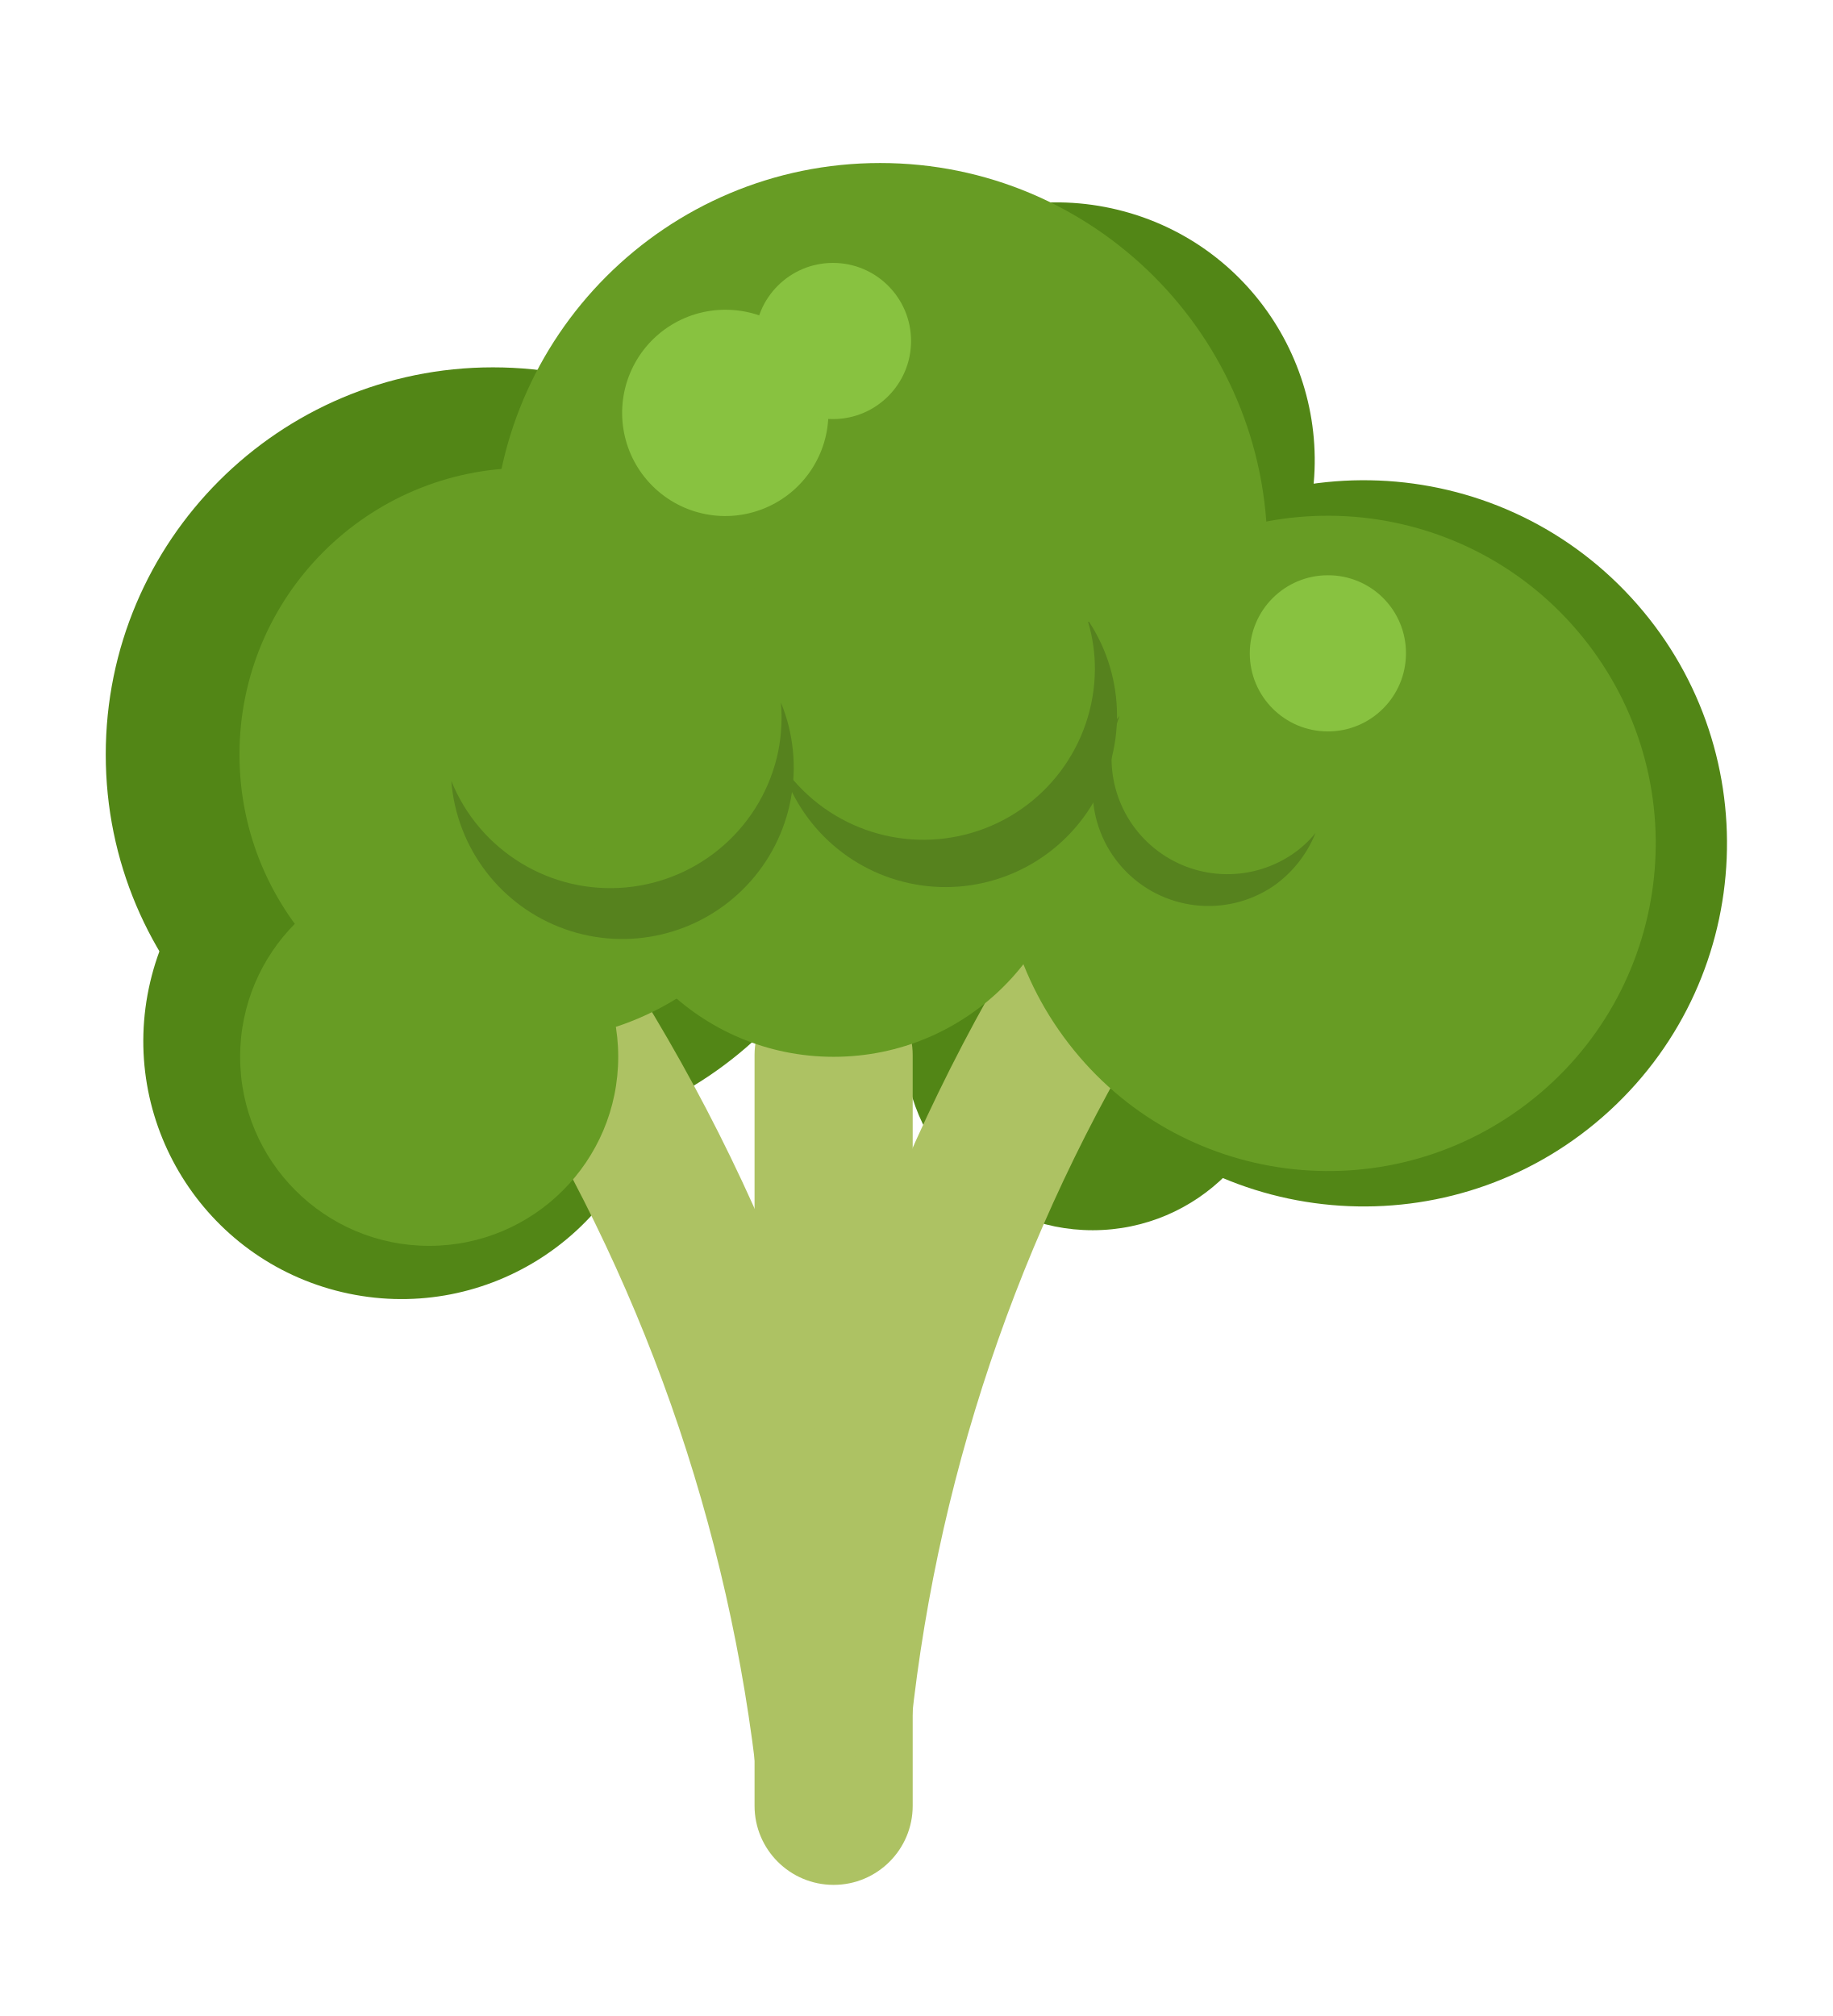
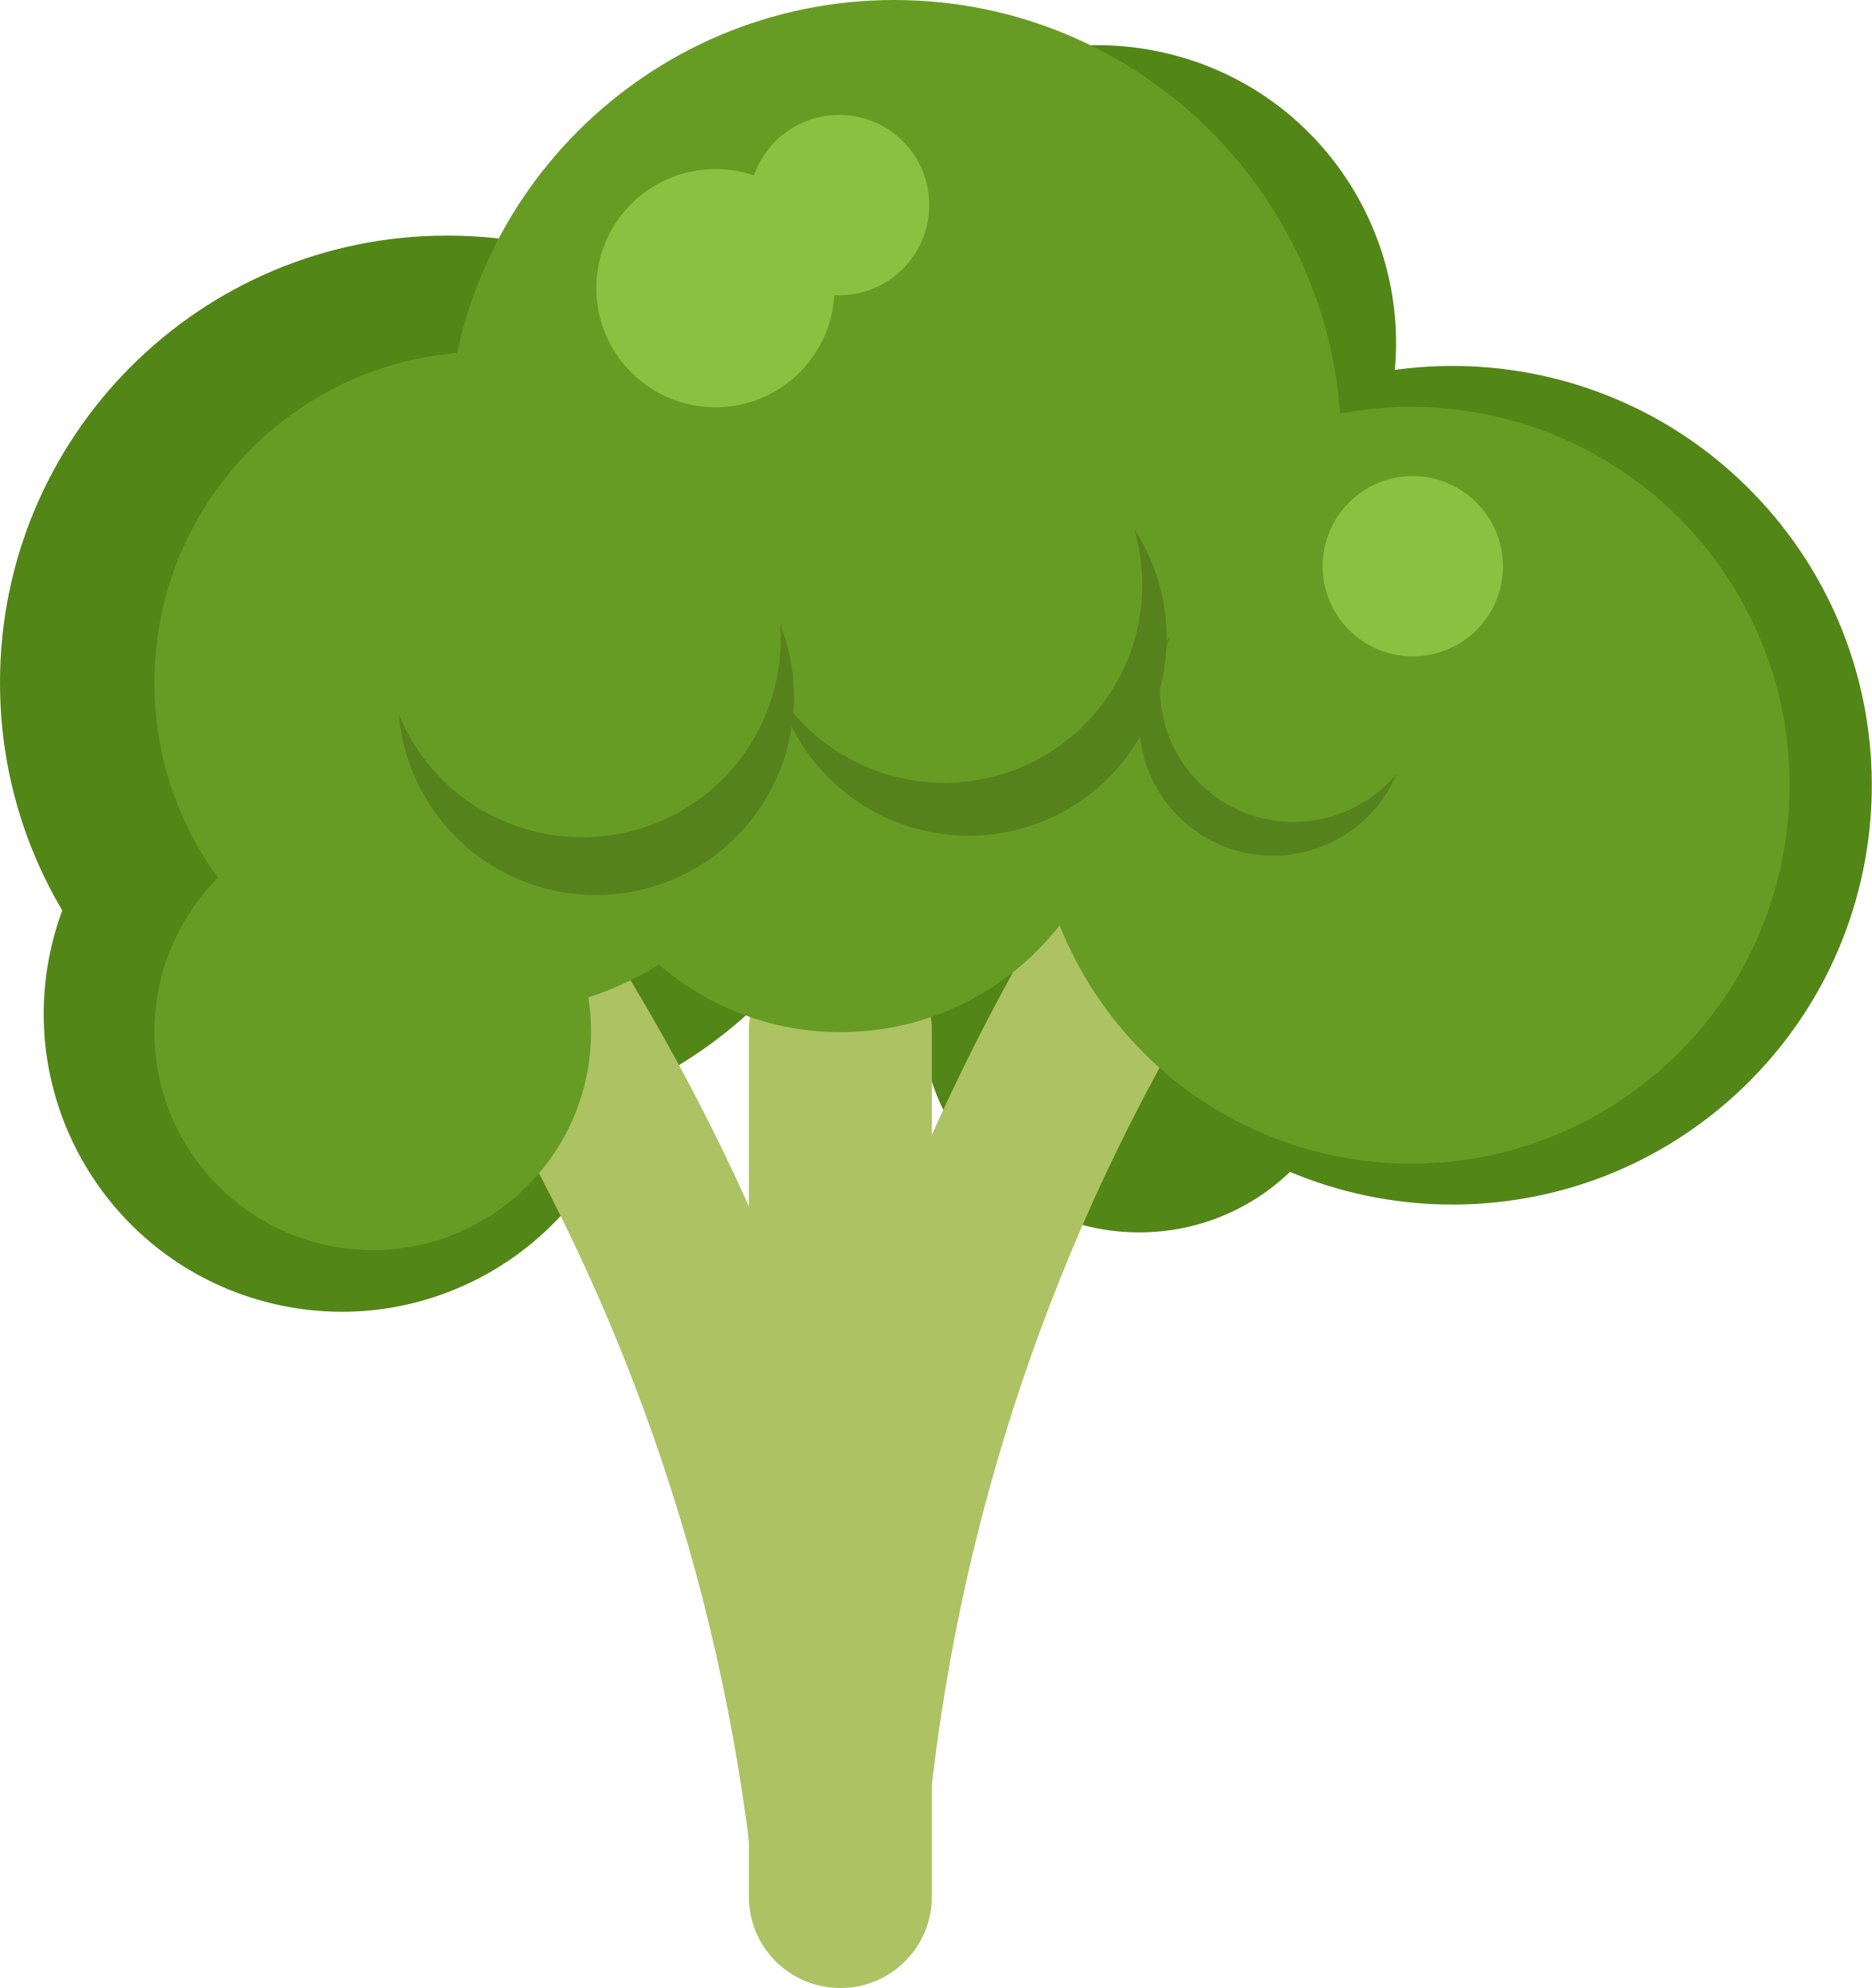
- <svg xmlns="http://www.w3.org/2000/svg" id="Layer_1" data-name="Layer 1" viewBox="0 0 56.33 61.96">
+ <svg xmlns="http://www.w3.org/2000/svg" viewBox="0 0 49.82 52.91">
  <defs>
    <style>.cls-1{fill:#528616;}.cls-2{fill:#adc263;}.cls-3{fill:#679c24;}.cls-4{fill:#56821e;}.cls-5{fill:#88c240;}</style>
  </defs>
-   <circle class="cls-1" cx="15.15" cy="23.19" r="11.9" />
-   <circle class="cls-1" cx="12.34" cy="31.99" r="7.93" transform="translate(-21.63 36.68) rotate(-76.76)" />
-   <circle class="cls-1" cx="32.48" cy="14.15" r="7.93" transform="translate(11 42.33) rotate(-76.23)" />
-   <circle class="cls-1" cx="41.91" cy="25.92" r="11.16" transform="translate(-6.47 35.25) rotate(-42.65)" />
-   <path class="cls-1" d="M39.38,32a5.8,5.8,0,1,1-5.8-5.79A5.8,5.8,0,0,1,39.38,32Z" />
-   <path class="cls-2" d="M25.62,57.93h0a2.43,2.43,0,0,1-2.43-2.43V32.42A2.43,2.43,0,0,1,25.62,30h0a2.43,2.43,0,0,1,2.43,2.43V55.5A2.43,2.43,0,0,1,25.62,57.93Z" />
-   <path class="cls-2" d="M26.86,55.86l-2.26.2A1.2,1.2,0,0,1,23.3,55a52.37,52.37,0,0,0-8-22.72,1.2,1.2,0,0,1,.33-1.65l1.9-1.25a1.23,1.23,0,0,1,1.7.42,57.1,57.1,0,0,1,8.64,24.69A1.22,1.22,0,0,1,26.86,55.86Z" />
-   <path class="cls-2" d="M24.45,53.84l2.26.2A1.21,1.21,0,0,0,28,53a52.33,52.33,0,0,1,8-22.71,1.21,1.21,0,0,0-.34-1.66l-1.89-1.25a1.23,1.23,0,0,0-1.7.43,56.93,56.93,0,0,0-8.64,24.68A1.23,1.23,0,0,0,24.45,53.84Z" />
-   <path class="cls-3" d="M19,32.48a5.81,5.81,0,1,1-5.81-5.81A5.81,5.81,0,0,1,19,32.48Z" />
-   <circle class="cls-3" cx="16.17" cy="23.19" r="8.81" />
-   <circle class="cls-3" cx="27.05" cy="16.91" r="11.9" />
-   <circle class="cls-3" cx="25.62" cy="25.08" r="7.4" />
-   <circle class="cls-3" cx="40.81" cy="25.92" r="10.07" transform="translate(-7.33 30.31) rotate(-37.63)" />
-   <path class="cls-4" d="M33.44,19.11a5.07,5.07,0,0,1,.21,1.47A5.27,5.27,0,0,1,24,23.47a5.27,5.27,0,1,0,9.47-4.36Z" />
-   <path class="cls-4" d="M24,21.59a5.37,5.37,0,0,1-.08,1.49A5.27,5.27,0,0,1,13.87,24,5.27,5.27,0,1,0,24,21.59Z" />
-   <path class="cls-4" d="M40.43,25.6a3.25,3.25,0,0,1-.75.68A3.56,3.56,0,0,1,34.41,22a3.56,3.56,0,0,0,4.73,5.23A3.64,3.64,0,0,0,40.43,25.6Z" />
-   <path class="cls-5" d="M25.46,12.68A3.17,3.17,0,1,1,22.3,9.52,3.16,3.16,0,0,1,25.46,12.68Z" />
-   <path class="cls-5" d="M43.21,20.08a2.4,2.4,0,1,1-2.4-2.4A2.39,2.39,0,0,1,43.21,20.08Z" />
-   <path class="cls-5" d="M28,10.48a2.4,2.4,0,1,1-2.4-2.4A2.4,2.4,0,0,1,28,10.48Z" />
+   <g id="Layer_2" data-name="Layer 2">
+     <g id="Layer_1-2" data-name="Layer 1">
+       <circle class="cls-1" cx="11.9" cy="18.17" r="11.9" />
+       <circle class="cls-1" cx="9.09" cy="26.98" r="7.93" transform="translate(-19.25 29.65) rotate(-76.76)" />
+       <circle class="cls-1" cx="29.22" cy="9.14" r="7.93" transform="translate(13.39 35.34) rotate(-76.23)" />
+       <circle class="cls-1" cx="38.66" cy="20.9" r="11.16" transform="translate(-3.94 31.72) rotate(-42.65)" />
+       <path class="cls-1" d="M36.12,27a5.8,5.8,0,1,1-5.79-5.8A5.79,5.79,0,0,1,36.12,27Z" />
+       <path class="cls-2" d="M22.37,52.91h0a2.43,2.43,0,0,1-2.44-2.43V27.41A2.43,2.43,0,0,1,22.37,25h0a2.43,2.43,0,0,1,2.43,2.43V50.48A2.43,2.43,0,0,1,22.37,52.91Z" />
+       <path class="cls-2" d="M23.6,50.85l-2.26.2A1.21,1.21,0,0,1,20.05,50a52.51,52.51,0,0,0-8-22.72,1.2,1.2,0,0,1,.34-1.65l1.89-1.26a1.23,1.23,0,0,1,1.7.43,56.8,56.8,0,0,1,8.64,24.68A1.22,1.22,0,0,1,23.6,50.85Z" />
+       <path class="cls-2" d="M21.2,48.82l2.26.2a1.2,1.2,0,0,0,1.29-1.08,52.42,52.42,0,0,1,8-22.71,1.22,1.22,0,0,0-.34-1.66l-1.89-1.25a1.22,1.22,0,0,0-1.7.43,56.9,56.9,0,0,0-8.65,24.68A1.23,1.23,0,0,0,21.2,48.82Z" />
+       <path class="cls-3" d="M15.73,27.46a5.81,5.81,0,1,1-5.81-5.81A5.81,5.81,0,0,1,15.73,27.46Z" />
+       <circle class="cls-3" cx="12.92" cy="18.17" r="8.81" />
+       <circle class="cls-3" cx="23.8" cy="11.9" r="11.9" />
+       <circle class="cls-3" cx="22.37" cy="20.07" r="7.4" />
+       <circle class="cls-3" cx="37.56" cy="20.9" r="10.07" transform="translate(-4.95 27.28) rotate(-37.63)" />
+       <path class="cls-4" d="M30.19,14.09a5.57,5.57,0,0,1,.21,1.48,5.27,5.27,0,0,1-9.68,2.88,5.27,5.27,0,1,0,9.47-4.36Z" />
+       <path class="cls-4" d="M20.76,16.58a5.28,5.28,0,0,1-6.3,5.6A5.24,5.24,0,0,1,10.61,19a5.27,5.27,0,1,0,10.15-2.39Z" />
+       <path class="cls-4" d="M37.17,20.59a3.65,3.65,0,0,1-.74.67,3.56,3.56,0,0,1-5.28-4.33,3.56,3.56,0,0,0,4.73,5.23A3.5,3.5,0,0,0,37.17,20.59Z" />
+       <path class="cls-5" d="M22.21,7.67A3.17,3.17,0,1,1,19,4.5,3.17,3.17,0,0,1,22.21,7.67Z" />
+       <path class="cls-5" d="M40,15.07a2.4,2.4,0,1,1-2.4-2.4A2.41,2.41,0,0,1,40,15.07Z" />
+       <path class="cls-5" d="M24.73,5.46a2.4,2.4,0,1,1-2.4-2.4A2.39,2.39,0,0,1,24.73,5.46Z" />
+     </g>
+   </g>
</svg>
